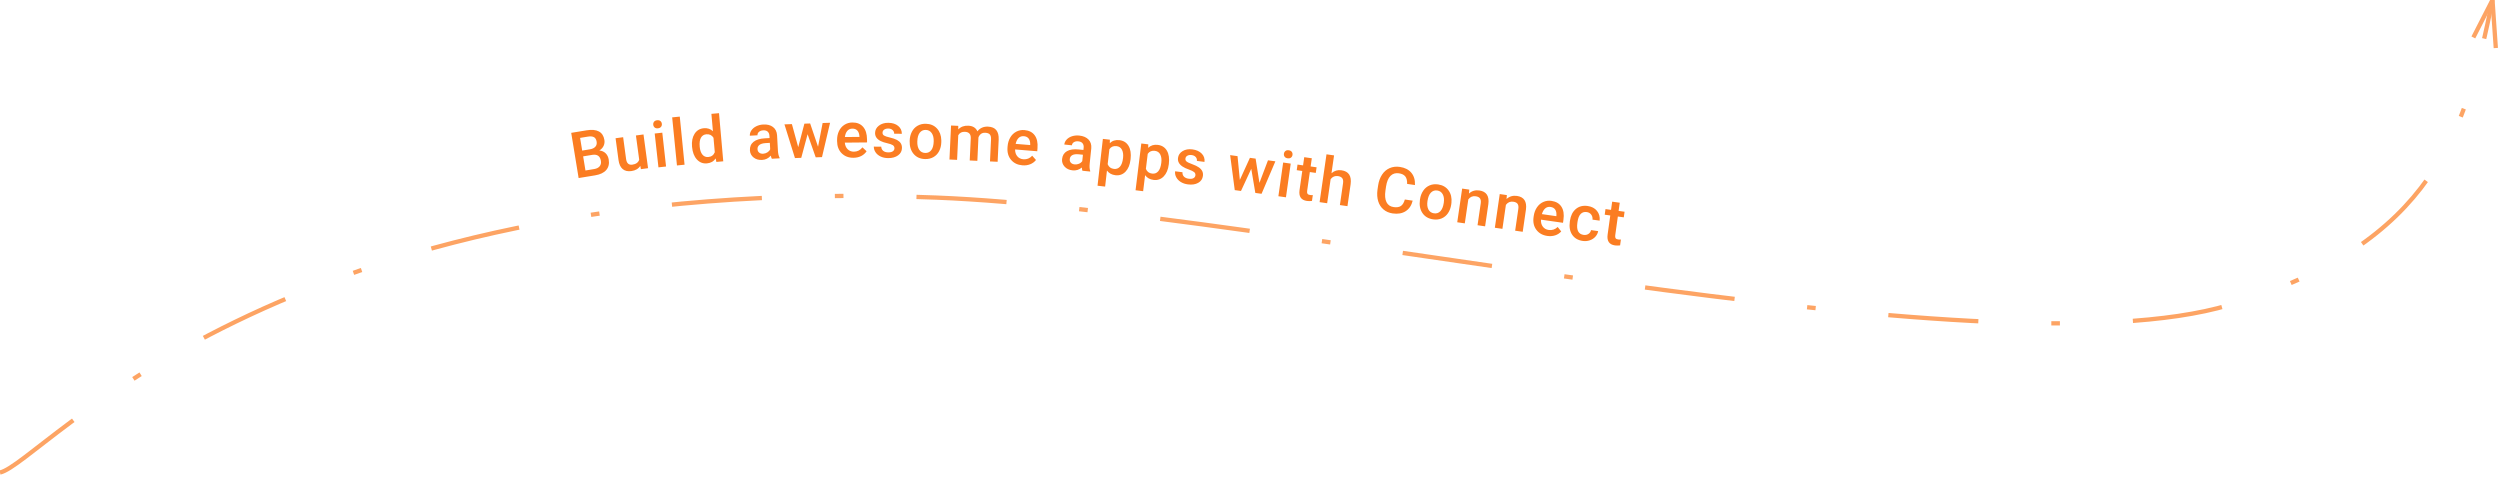
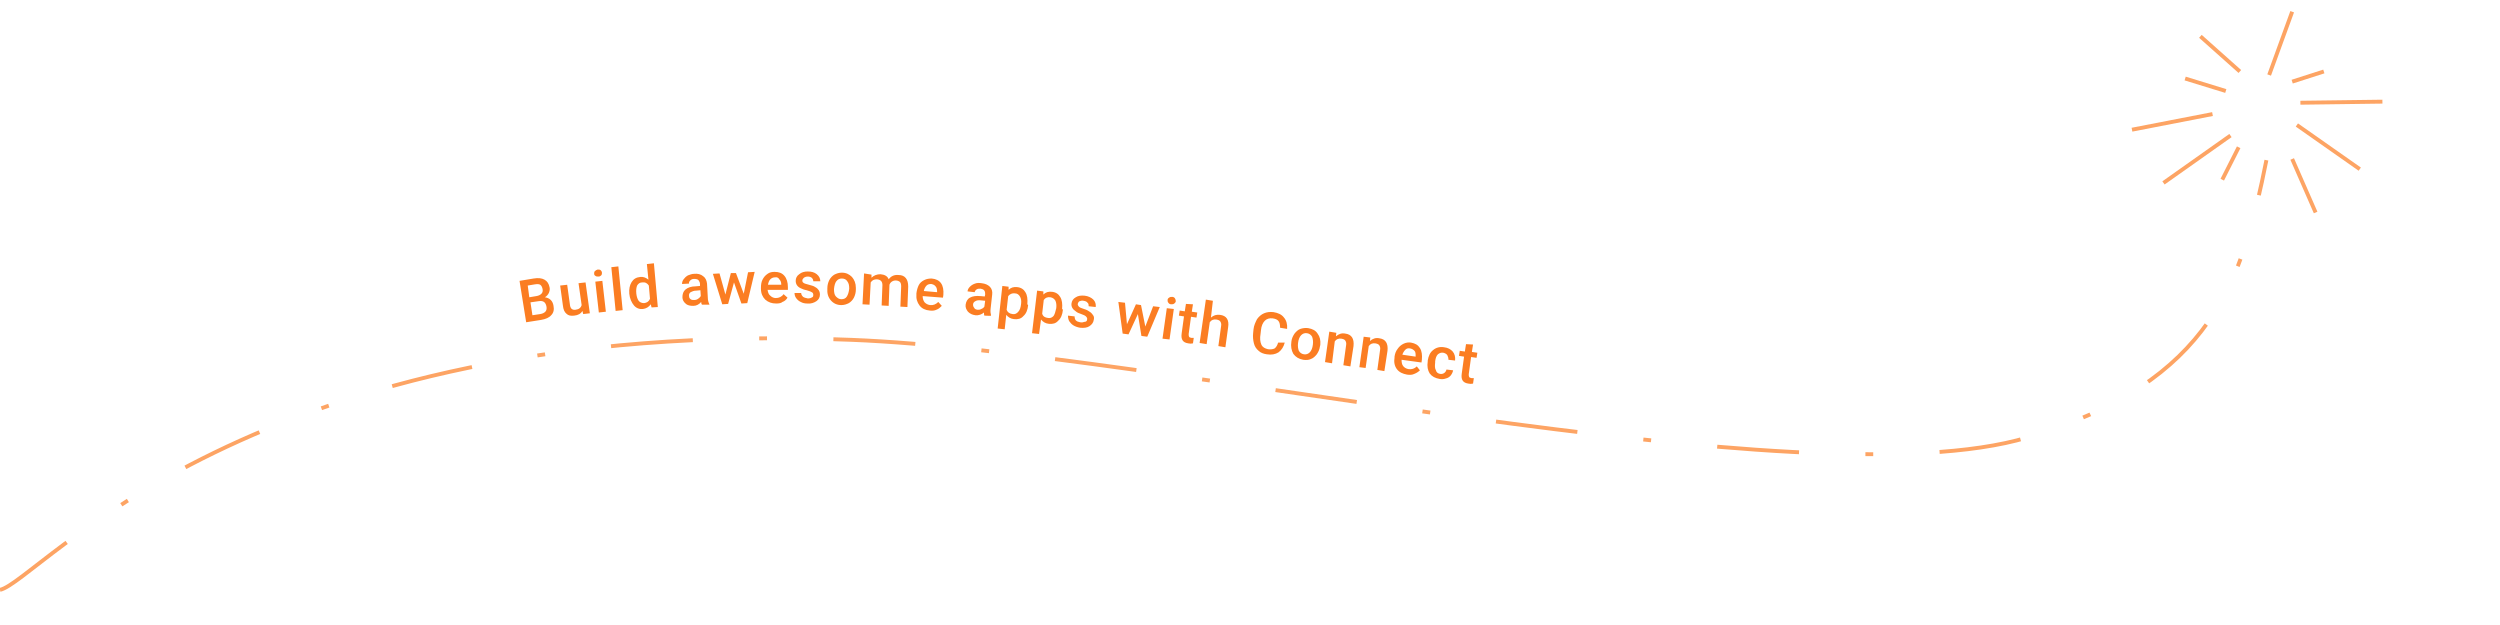
- <svg xmlns="http://www.w3.org/2000/svg" width="582" height="111" viewBox="0 0 582 111">
-   <g fill="none" fill-rule="evenodd">
-     <path d="M0 110c9.868-2.125 63.698-70.16 218-64 78.182 3.122 244 42 301 25 47.841-14.268 55.053-40.693 61.25-71" stroke="#FDA464" stroke-dasharray="21,17,2,17" />
-     <path d="M581.025 11.182L580.25 0l-5.103 9.98" stroke="#FDA464" stroke-dasharray="21,17,2,17" />
-     <path d="M0 101c9.868-2.125 63.698-70.16 218-64 78.182 3.122 244 42 301 25 47.841-14.268 55.053-40.693 61.25-71" />
-     <path d="M581.025 2.182L580.25-9 575.147.98" />
-     <path d="M134.705 41.45l-1.726-10.524 3.606-.592c1.19-.195 2.136-.105 2.835.27.7.375 1.128 1.035 1.282 1.98.08.481.02.936-.176 1.364-.197.428-.53.79-.995 1.084.593.06 1.08.279 1.462.654.38.376.62.862.718 1.46.162.988-.03 1.798-.577 2.432-.547.634-1.41 1.048-2.591 1.242l-3.838.63zm1.05-5.05l.54 3.29 2.03-.334c.573-.094.998-.31 1.274-.647.277-.337.373-.758.29-1.264-.18-1.094-.83-1.561-1.952-1.402l-2.182.358zm-.22-1.344l1.792-.294c.568-.093.992-.295 1.27-.605s.378-.702.3-1.174c-.085-.52-.294-.872-.629-1.054-.334-.183-.814-.223-1.44-.12l-1.779.291.485 2.956zm13.524 3.56c-.435.679-1.13 1.083-2.083 1.212-.851.115-1.53-.047-2.035-.486-.506-.44-.822-1.13-.95-2.074l-.687-5.088 1.763-.238.685 5.066c.135.997.616 1.439 1.444 1.327.856-.116 1.393-.501 1.61-1.156l-.763-5.64 1.764-.238 1.062 7.853-1.662.225-.148-.764zm5.998.147l-1.77.196-.873-7.876 1.769-.197.874 7.877zm-2.98-9.714a.945.945 0 0 1 .184-.706c.153-.198.389-.315.71-.35.32-.036.577.026.772.186.194.16.307.376.337.648a.916.916 0 0 1-.188.695c-.156.197-.393.313-.714.348-.32.036-.576-.025-.768-.184a.923.923 0 0 1-.332-.637zm7.288 9.293l-1.77.176-1.114-11.195 1.771-.176 1.113 11.195zm1.74-4.183c-.108-1.216.088-2.218.587-3.004.5-.787 1.224-1.222 2.172-1.306.837-.074 1.538.159 2.105.697l-.356-4.042 1.773-.157.989 11.207-1.606.142-.16-.81c-.473.689-1.152 1.072-2.037 1.15-.924.082-1.705-.224-2.342-.918-.637-.694-1.012-1.68-1.125-2.96zm1.786-.003c.07.802.28 1.415.63 1.837.348.423.806.61 1.376.56.724-.065 1.226-.435 1.504-1.112l-.297-3.37c-.382-.604-.935-.874-1.66-.81-.574.05-.996.317-1.267.8-.271.482-.367 1.18-.286 2.095zm16.796 2.803c-.087-.147-.169-.39-.246-.728a2.77 2.77 0 0 1-2.028 1c-.795.045-1.456-.146-1.983-.572a2.18 2.18 0 0 1-.846-1.64c-.047-.843.23-1.508.832-1.994.601-.485 1.484-.76 2.65-.825l1.09-.06-.03-.52c-.022-.41-.155-.731-.398-.964-.243-.234-.598-.338-1.066-.312-.405.023-.73.142-.978.359a.94.94 0 0 0-.345.793l-1.777.099c-.024-.434.097-.848.364-1.242s.642-.712 1.125-.954a4.13 4.13 0 0 1 1.638-.413c.926-.052 1.678.14 2.255.575.576.435.896 1.074.957 1.917l.198 3.568c.04.712.17 1.275.394 1.688l.007.124-1.813.1zm-2.024-1.172c.351-.02.677-.123.977-.31.3-.189.52-.43.66-.727l-.083-1.492-.958.053c-.658.037-1.146.179-1.465.426-.319.248-.467.581-.444 1 .02.342.148.607.386.797.238.19.547.274.927.253zm12.777-1.635l1.066-5.512 1.735-.06-1.88 7.995-1.464.052-1.89-5.38-1.477 5.498-1.464.052-2.446-7.844 1.735-.06 1.471 5.363 1.435-5.466 1.34-.047 1.839 5.41zm8.263 2.58c-1.128.01-2.045-.337-2.752-1.041-.707-.704-1.066-1.647-1.077-2.829l-.002-.22c-.007-.79.139-1.499.438-2.124.3-.625.724-1.114 1.272-1.466a3.398 3.398 0 0 1 1.841-.536c1.08-.01 1.916.326 2.51 1.01.596.683.899 1.654.91 2.914l.007.717-5.178.048c.06.653.283 1.169.67 1.546.386.378.87.564 1.45.558.816-.007 1.477-.343 1.984-1.006l.968.906a3.204 3.204 0 0 1-1.26 1.114c-.528.266-1.121.402-1.78.408zm-.274-6.788c-.488.004-.88.179-1.178.523-.297.345-.485.823-.562 1.434l3.391-.031-.001-.132c-.045-.595-.207-1.044-.489-1.347-.28-.303-.668-.452-1.16-.447zm9.797 4.577a.807.807 0 0 0-.385-.728c-.26-.169-.692-.32-1.296-.452-.605-.132-1.109-.298-1.512-.497-.885-.438-1.323-1.064-1.316-1.88.006-.683.3-1.252.88-1.706.58-.453 1.315-.676 2.204-.668.947.009 1.71.25 2.29.724.578.474.864 1.085.858 1.832l-1.78-.016a1.097 1.097 0 0 0-.373-.857c-.252-.23-.588-.346-1.008-.35-.39-.003-.71.084-.958.262a.854.854 0 0 0-.376.722.721.721 0 0 0 .338.64c.228.154.69.31 1.387.47.697.161 1.243.35 1.64.565.395.216.688.474.879.774.19.3.283.662.279 1.086-.007.713-.307 1.288-.902 1.724-.595.437-1.37.65-2.328.642-.65-.006-1.227-.129-1.732-.368-.506-.239-.899-.565-1.178-.977a2.288 2.288 0 0 1-.413-1.33l1.729.016c.02.42.176.745.467.975.29.23.678.347 1.161.351.47.004.826-.081 1.072-.257a.827.827 0 0 0 .373-.697zm3.548-1.769c.02-.776.192-1.471.516-2.085a3.37 3.37 0 0 1 1.333-1.401c.565-.32 1.21-.47 1.932-.452 1.069.028 1.927.395 2.575 1.1.649.706.985 1.628 1.009 2.767l-.004.418c-.02.78-.189 1.475-.505 2.082a3.33 3.33 0 0 1-1.326 1.394c-.567.322-1.217.474-1.95.455-1.117-.03-2.002-.425-2.654-1.187-.651-.762-.961-1.763-.929-3.003l.003-.088zm1.775.2c-.022.816.13 1.458.455 1.928s.787.713 1.388.73c.6.015 1.073-.207 1.42-.667.347-.46.532-1.141.555-2.044.021-.8-.134-1.44-.466-1.918-.332-.477-.793-.724-1.384-.74-.58-.014-1.048.204-1.402.657-.353.452-.542 1.137-.566 2.055zm9.532-3.654l.012.83c.587-.623 1.363-.912 2.329-.866 1.058.05 1.763.489 2.115 1.317.614-.783 1.443-1.15 2.486-1.1.873.04 1.512.313 1.916.816.404.503.589 1.225.554 2.167l-.245 5.202-1.778-.084.243-5.15c.024-.503-.069-.876-.277-1.12-.209-.245-.567-.38-1.074-.403-.405-.02-.74.073-1.006.278-.267.205-.46.481-.578.827l-.249 5.43-1.778-.084.246-5.21c.02-.932-.434-1.42-1.361-1.464-.712-.034-1.23.233-1.555.8l-.27 5.735-1.778-.084.372-7.916 1.676.08zm14.932 9.189c-1.124-.092-2.006-.52-2.647-1.286-.64-.765-.912-1.737-.816-2.914l.018-.22c.065-.788.275-1.48.63-2.075a3.484 3.484 0 0 1 1.4-1.344 3.398 3.398 0 0 1 1.881-.368c1.076.088 1.879.5 2.409 1.233.53.734.744 1.73.641 2.985l-.058.715-5.161-.422c0 .656.175 1.19.526 1.6.351.412.816.64 1.395.688.813.067 1.502-.208 2.067-.823l.881.991a3.204 3.204 0 0 1-1.356.995c-.55.217-1.153.299-1.81.245zm.343-6.784c-.487-.04-.894.098-1.221.414-.327.316-.557.775-.69 1.377l3.38.276.01-.13c.01-.598-.111-1.06-.363-1.387-.253-.326-.625-.51-1.116-.55zm13.629 8.047c-.063-.158-.105-.41-.128-.756a2.77 2.77 0 0 1-2.16.667c-.792-.082-1.415-.374-1.868-.878a2.18 2.18 0 0 1-.577-1.753c.086-.84.465-1.453 1.136-1.837.67-.385 1.586-.518 2.747-.398l1.085.113.054-.518c.042-.408-.038-.746-.241-1.015-.203-.269-.538-.427-1.004-.475-.403-.042-.744.024-1.022.2a.94.94 0 0 0-.466.728l-1.77-.183c.045-.432.23-.822.555-1.169.326-.346.746-.601 1.261-.764a4.13 4.13 0 0 1 1.683-.15c.923.096 1.635.404 2.136.924.5.52.715 1.202.643 2.044l-.368 3.555c-.073.71-.032 1.285.123 1.728l-.013.124-1.806-.187zm-1.814-1.476c.35.037.688-.014 1.014-.153.326-.138.581-.342.766-.612l.154-1.487-.954-.098c-.656-.068-1.16-.005-1.515.19-.354.193-.552.5-.595.917-.035.34.05.622.254.847.206.225.497.357.876.396zm13.018-1.136c-.139 1.218-.526 2.158-1.162 2.82-.636.662-1.42.94-2.35.834-.864-.099-1.523-.462-1.978-1.088l-.426 3.733-1.768-.202 1.244-10.901 1.63.186-.018.809c.59-.572 1.332-.806 2.225-.705.96.11 1.673.554 2.137 1.332.464.777.624 1.802.479 3.073l-.013.11zm-1.743-.354c.09-.786.004-1.427-.256-1.923-.26-.497-.682-.779-1.264-.845-.723-.082-1.276.157-1.66.717l-.398 3.493c.25.648.74 1.014 1.467 1.097.563.064 1.03-.113 1.399-.53.37-.417.607-1.087.712-2.009zm10.647 1.479c-.15 1.216-.545 2.153-1.186 2.81-.642.656-1.428.927-2.358.813-.863-.106-1.519-.474-1.968-1.105l-.458 3.73-1.766-.218 1.338-10.89 1.628.2-.025.81c.596-.567 1.34-.796 2.231-.686.96.118 1.668.568 2.126 1.35.457.781.608 1.807.452 3.077l-.014.109zm-1.74-.369c.096-.785.016-1.427-.24-1.926-.256-.499-.674-.784-1.256-.855-.722-.089-1.277.145-1.666.703l-.428 3.49c.245.65.73 1.019 1.457 1.108.563.07 1.03-.103 1.403-.517.373-.415.617-1.082.73-2.003zm7.935 2.94a.807.807 0 0 0-.295-.77c-.237-.197-.648-.398-1.232-.602-.585-.204-1.065-.429-1.442-.675-.826-.54-1.186-1.215-1.081-2.023.088-.678.447-1.208 1.077-1.589.63-.38 1.387-.514 2.268-.4.94.122 1.668.453 2.187.993.518.54.729 1.18.633 1.921l-1.765-.229a1.097 1.097 0 0 0-.268-.895c-.223-.258-.542-.414-.959-.468-.387-.05-.715-.002-.982.146a.854.854 0 0 0-.46.671.721.721 0 0 0 .259.677c.208.18.648.39 1.321.633.673.242 1.193.494 1.56.756s.627.553.78.873c.153.32.202.691.148 1.112-.092.707-.46 1.242-1.102 1.604-.643.362-1.439.482-2.388.358-.644-.083-1.203-.274-1.676-.572-.474-.297-.824-.668-1.052-1.111a2.288 2.288 0 0 1-.251-1.37l1.714.223c-.03.42.086.76.347 1.024.262.263.632.425 1.111.487.465.06.83.018 1.095-.127a.827.827 0 0 0 .453-.647zm14.909 1.736l1.99-5.25 1.72.236-3.216 7.558-1.451-.199-.945-5.622-2.393 5.165-1.452-.199-1.072-8.146 1.72.236.535 5.536 2.346-5.141 1.328.182.89 5.644zm6.173 3.363l-1.762-.25 1.111-7.846 1.762.25-1.111 7.846zm-.471-10.149a.945.945 0 0 1 .353-.638c.197-.154.455-.21.774-.164.319.045.553.17.702.373.148.204.203.44.165.712a.916.916 0 0 1-.355.626c-.199.152-.458.205-.777.16-.32-.045-.552-.168-.699-.369a.923.923 0 0 1-.163-.7zm6.49 1.06l-.273 1.906 1.385.198-.187 1.305-1.385-.198-.626 4.38c-.043.3-.014.524.085.674.1.15.302.247.606.29.203.03.412.034.627.016l-.195 1.363a4.383 4.383 0 0 1-1.184 0c-1.354-.193-1.923-1.036-1.71-2.53l.635-4.444-1.29-.185.186-1.305 1.291.185.273-1.907 1.761.251zm4.582 3.48c.671-.583 1.447-.812 2.326-.685 1.672.242 2.383 1.319 2.131 3.231l-.74 5.125-1.76-.254.73-5.06c.078-.541.016-.941-.186-1.2-.202-.258-.53-.42-.985-.486-.705-.102-1.277.136-1.716.714l-.809 5.604-1.761-.254 1.607-11.135 1.761.254-.598 4.147zm18.902 6.387c-.271 1.11-.815 1.928-1.632 2.452-.817.525-1.827.699-3.03.523-.84-.123-1.552-.43-2.134-.923-.581-.492-.993-1.13-1.233-1.916-.24-.785-.297-1.665-.17-2.638l.145-.985c.145-.996.45-1.847.914-2.554.463-.707 1.055-1.217 1.775-1.531.72-.315 1.511-.408 2.376-.282 1.164.17 2.055.624 2.673 1.36.618.738.9 1.692.847 2.863l-1.826-.267c.024-.771-.117-1.35-.423-1.738-.306-.388-.802-.632-1.488-.732-.797-.117-1.452.085-1.965.604-.513.52-.856 1.342-1.03 2.466l-.138.935c-.166 1.14-.09 2.04.231 2.699.32.658.875 1.045 1.662 1.16.72.106 1.285.023 1.695-.248.41-.27.718-.775.925-1.515l1.826.267zm1.704-.317c.112-.768.366-1.438.76-2.01a3.37 3.37 0 0 1 1.492-1.232c.6-.25 1.256-.322 1.971-.217 1.058.155 1.867.621 2.427 1.4.56.777.783 1.733.67 2.866l-.052.414c-.114.773-.364 1.442-.75 2.008a3.33 3.33 0 0 1-1.483 1.226c-.602.252-1.265.325-1.99.218-1.106-.162-1.938-.66-2.494-1.494-.556-.835-.744-1.865-.564-3.092l.013-.087zm1.738.41c-.118.807-.044 1.463.222 1.969.267.505.697.801 1.291.889.595.087 1.091-.077 1.49-.493.4-.415.664-1.07.795-1.963.116-.792.038-1.445-.234-1.96-.273-.513-.701-.813-1.286-.898-.575-.085-1.065.077-1.47.483-.405.407-.674 1.065-.808 1.973zm9.737-2.66l-.082.914c.682-.616 1.495-.855 2.437-.717 1.633.239 2.327 1.295 2.082 3.17l-.758 5.18-1.76-.257.743-5.08c.072-.498.019-.882-.161-1.152-.18-.271-.514-.442-1.002-.513-.71-.104-1.286.14-1.728.731l-.817 5.58-1.76-.257 1.146-7.842 1.66.243zm8.748 1.273l-.08.914c.681-.617 1.493-.856 2.435-.72 1.634.238 2.329 1.293 2.086 3.168l-.753 5.182-1.76-.256.737-5.08c.072-.498.018-.882-.162-1.153-.18-.27-.514-.44-1.002-.512-.71-.103-1.286.141-1.728.734l-.81 5.58L348 53.02l1.14-7.843 1.66.241zm9.417 9.51c-1.117-.16-1.971-.642-2.564-1.445-.592-.803-.805-1.789-.637-2.958l.031-.218c.113-.783.364-1.46.755-2.034.39-.573.883-.992 1.479-1.256a3.398 3.398 0 0 1 1.9-.253c1.069.154 1.845.613 2.33 1.378.484.765.637 1.771.458 3.018l-.102.71-5.126-.735c-.04.655.103 1.198.429 1.63.325.431.775.688 1.35.77.807.117 1.512-.115 2.113-.695l.82 1.043a3.204 3.204 0 0 1-1.415.91c-.562.184-1.169.228-1.821.135zm.754-6.751c-.483-.07-.897.044-1.243.34-.346.295-.603.739-.772 1.331l3.356.482.02-.13c.045-.595-.048-1.064-.28-1.406-.232-.341-.592-.547-1.08-.617zm7.674 6.506c.44.062.823-.014 1.149-.23.326-.215.526-.51.598-.884l1.661.235c-.088.485-.305.92-.65 1.302-.345.383-.78.663-1.302.84a3.492 3.492 0 0 1-1.633.147c-1.098-.155-1.918-.633-2.46-1.435-.543-.801-.726-1.828-.55-3.08l.026-.181c.169-1.195.623-2.106 1.363-2.734.74-.627 1.66-.863 2.763-.708.933.132 1.655.511 2.165 1.138.51.627.718 1.385.622 2.274l-1.66-.235c.044-.452-.058-.844-.304-1.174-.247-.331-.593-.528-1.038-.59-.57-.081-1.04.063-1.407.433-.368.37-.614.975-.737 1.815l-.04.283c-.12.851-.057 1.507.191 1.969.248.462.662.733 1.243.815zm8.432-7.49l-.264 1.907 1.386.192-.18 1.306-1.386-.192-.607 4.382c-.041.3-.012.525.088.674.1.15.302.246.607.288.203.028.412.032.627.012l-.189 1.364a4.383 4.383 0 0 1-1.184.007c-1.354-.188-1.928-1.029-1.72-2.523l.615-4.448-1.292-.178.18-1.306 1.292.178.264-1.908 1.763.244z" fill="#FB7D22" />
-   </g>
+ <svg xmlns="http://www.w3.org/2000/svg" version="1.1" id="Layer_1" x="0px" y="0px" viewBox="0 0 640 160" style="enable-background:new 0 0 640 160;" xml:space="preserve">
+   <style type="text/css">
+ 	.st0{fill:none;stroke:#FDA464;stroke-dasharray:21,17,2,17;}
+ 	.st1{fill:#FB7D22;}
+ </style>
+   <path class="st0" d="M0,151c9.9-2.1,63.7-70.2,218-64c78.2,3.1,244,42,301,25c47.8-14.3,55.1-40.7,61.2-71" />
+   <path class="st1" d="M134.7,82.5L133,71.9l3.6-0.6c1.2-0.2,2.1-0.1,2.8,0.3c0.7,0.4,1.1,1,1.3,2c0.1,0.5,0,0.9-0.2,1.4  c-0.2,0.4-0.5,0.8-1,1.1c0.6,0.1,1.1,0.3,1.5,0.7c0.4,0.4,0.6,0.9,0.7,1.5c0.2,1,0,1.8-0.6,2.4c-0.5,0.6-1.4,1-2.6,1.2L134.7,82.5  L134.7,82.5z M135.8,77.4l0.5,3.3l2-0.3c0.6-0.1,1-0.3,1.3-0.6c0.3-0.3,0.4-0.8,0.3-1.3c-0.2-1.1-0.8-1.6-2-1.4L135.8,77.4  L135.8,77.4z M135.5,76.1l1.8-0.3c0.6-0.1,1-0.3,1.3-0.6c0.3-0.3,0.4-0.7,0.3-1.2c-0.1-0.5-0.3-0.9-0.6-1.1  c-0.3-0.2-0.8-0.2-1.4-0.1l-1.8,0.3L135.5,76.1L135.5,76.1z M149.1,79.6c-0.4,0.7-1.1,1.1-2.1,1.2c-0.9,0.1-1.5,0-2-0.5  c-0.5-0.4-0.8-1.1-0.9-2.1l-0.7-5.1l1.8-0.2l0.7,5.1c0.1,1,0.6,1.4,1.4,1.3c0.9-0.1,1.4-0.5,1.6-1.2l-0.8-5.6l1.8-0.2l1.1,7.9  l-1.7,0.2L149.1,79.6L149.1,79.6z M155.1,79.8l-1.8,0.2l-0.9-7.9l1.8-0.2L155.1,79.8L155.1,79.8z M152.1,70.1c0-0.3,0-0.5,0.2-0.7  c0.2-0.2,0.4-0.3,0.7-0.4c0.3,0,0.6,0,0.8,0.2c0.2,0.2,0.3,0.4,0.3,0.6c0,0.2,0,0.5-0.2,0.7c-0.2,0.2-0.4,0.3-0.7,0.3  c-0.3,0-0.6,0-0.8-0.2C152.2,70.5,152.1,70.3,152.1,70.1L152.1,70.1z M159.4,79.4l-1.8,0.2l-1.1-11.2l1.8-0.2  C158.3,68.2,159.4,79.4,159.4,79.4z M161.1,75.2c-0.1-1.2,0.1-2.2,0.6-3c0.5-0.8,1.2-1.2,2.2-1.3c0.8-0.1,1.5,0.2,2.1,0.7l-0.4-4  l1.8-0.2l1,11.2l-1.6,0.1l-0.2-0.8c-0.5,0.7-1.2,1.1-2,1.2c-0.9,0.1-1.7-0.2-2.3-0.9S161.2,76.4,161.1,75.2L161.1,75.2z M162.9,75.2  c0.1,0.8,0.3,1.4,0.6,1.8c0.3,0.4,0.8,0.6,1.4,0.6c0.7-0.1,1.2-0.4,1.5-1.1l-0.3-3.4c-0.4-0.6-0.9-0.9-1.7-0.8c-0.6,0-1,0.3-1.3,0.8  C162.9,73.6,162.8,74.3,162.9,75.2L162.9,75.2z M179.7,78c-0.1-0.1-0.2-0.4-0.2-0.7c-0.5,0.6-1.2,1-2,1c-0.8,0-1.5-0.1-2-0.6  c-0.5-0.4-0.8-1-0.8-1.6c0-0.8,0.2-1.5,0.8-2c0.6-0.5,1.5-0.8,2.6-0.8l1.1-0.1l0-0.5c0-0.4-0.2-0.7-0.4-1c-0.2-0.2-0.6-0.3-1.1-0.3  c-0.4,0-0.7,0.1-1,0.4c-0.2,0.2-0.4,0.5-0.3,0.8l-1.8,0.1c0-0.4,0.1-0.8,0.4-1.2c0.3-0.4,0.6-0.7,1.1-1c0.5-0.2,1.1-0.4,1.6-0.4  c0.9-0.1,1.7,0.1,2.3,0.6c0.6,0.4,0.9,1.1,1,1.9l0.2,3.6c0,0.7,0.2,1.3,0.4,1.7l0,0.1L179.7,78L179.7,78z M177.7,76.8  c0.4,0,0.7-0.1,1-0.3c0.3-0.2,0.5-0.4,0.7-0.7l-0.1-1.5l-1,0.1c-0.7,0-1.1,0.2-1.5,0.4c-0.3,0.2-0.5,0.6-0.4,1  c0,0.3,0.1,0.6,0.4,0.8S177.3,76.8,177.7,76.8L177.7,76.8z M190.4,75.2l1.1-5.5l1.7-0.1l-1.9,8l-1.5,0.1l-1.9-5.4l-1.5,5.5l-1.5,0.1  l-2.4-7.8l1.7-0.1l1.5,5.4l1.4-5.5l1.3,0L190.4,75.2L190.4,75.2z M198.7,77.7c-1.1,0-2-0.3-2.8-1c-0.7-0.7-1.1-1.6-1.1-2.8l0-0.2  c0-0.8,0.1-1.5,0.4-2.1c0.3-0.6,0.7-1.1,1.3-1.5c0.5-0.4,1.2-0.5,1.8-0.5c1.1,0,1.9,0.3,2.5,1c0.6,0.7,0.9,1.7,0.9,2.9l0,0.7l-5.2,0  c0.1,0.7,0.3,1.2,0.7,1.5c0.4,0.4,0.9,0.6,1.4,0.6c0.8,0,1.5-0.3,2-1l1,0.9c-0.3,0.5-0.7,0.9-1.3,1.1  C200,77.6,199.4,77.7,198.7,77.7L198.7,77.7z M198.4,71c-0.5,0-0.9,0.2-1.2,0.5c-0.3,0.3-0.5,0.8-0.6,1.4l3.4,0l0-0.1  c0-0.6-0.2-1-0.5-1.3C199.3,71.1,198.9,70.9,198.4,71L198.4,71z M208.2,75.5c0-0.3-0.1-0.6-0.4-0.7c-0.3-0.2-0.7-0.3-1.3-0.5  c-0.6-0.1-1.1-0.3-1.5-0.5c-0.9-0.4-1.3-1.1-1.3-1.9c0-0.7,0.3-1.3,0.9-1.7c0.6-0.5,1.3-0.7,2.2-0.7c0.9,0,1.7,0.2,2.3,0.7  c0.6,0.5,0.9,1.1,0.9,1.8l-1.8,0c0-0.3-0.1-0.6-0.4-0.9c-0.3-0.2-0.6-0.3-1-0.3c-0.4,0-0.7,0.1-1,0.3c-0.2,0.2-0.4,0.4-0.4,0.7  c0,0.3,0.1,0.5,0.3,0.6c0.2,0.2,0.7,0.3,1.4,0.5c0.7,0.2,1.2,0.3,1.6,0.6c0.4,0.2,0.7,0.5,0.9,0.8c0.2,0.3,0.3,0.7,0.3,1.1  c0,0.7-0.3,1.3-0.9,1.7c-0.6,0.4-1.4,0.7-2.3,0.6c-0.6,0-1.2-0.1-1.7-0.4c-0.5-0.2-0.9-0.6-1.2-1c-0.3-0.4-0.4-0.9-0.4-1.3l1.7,0  c0,0.4,0.2,0.7,0.5,1c0.3,0.2,0.7,0.3,1.2,0.4c0.5,0,0.8-0.1,1.1-0.3C208.1,76.1,208.2,75.8,208.2,75.5L208.2,75.5z M211.8,73.8  c0-0.8,0.2-1.5,0.5-2.1c0.3-0.6,0.8-1.1,1.3-1.4c0.6-0.3,1.2-0.5,1.9-0.5c1.1,0,1.9,0.4,2.6,1.1c0.6,0.7,1,1.6,1,2.8l0,0.4  c0,0.8-0.2,1.5-0.5,2.1c-0.3,0.6-0.8,1.1-1.3,1.4c-0.6,0.3-1.2,0.5-1.9,0.5c-1.1,0-2-0.4-2.7-1.2C212,76.1,211.7,75.1,211.8,73.8  C211.8,73.8,211.8,73.8,211.8,73.8z M213.5,74c0,0.8,0.1,1.5,0.5,1.9s0.8,0.7,1.4,0.7c0.6,0,1.1-0.2,1.4-0.7s0.5-1.1,0.6-2  c0-0.8-0.1-1.4-0.5-1.9c-0.3-0.5-0.8-0.7-1.4-0.7c-0.6,0-1,0.2-1.4,0.7C213.8,72.4,213.6,73,213.5,74L213.5,74z M223.1,70.3l0,0.8  c0.6-0.6,1.4-0.9,2.3-0.9c1.1,0.1,1.8,0.5,2.1,1.3c0.6-0.8,1.4-1.2,2.5-1.1c0.9,0,1.5,0.3,1.9,0.8c0.4,0.5,0.6,1.2,0.6,2.2l-0.2,5.2  l-1.8-0.1l0.2-5.2c0-0.5-0.1-0.9-0.3-1.1c-0.2-0.2-0.6-0.4-1.1-0.4c-0.4,0-0.7,0.1-1,0.3c-0.3,0.2-0.5,0.5-0.6,0.8l-0.2,5.4  l-1.8-0.1l0.2-5.2c0-0.9-0.4-1.4-1.4-1.5c-0.7,0-1.2,0.2-1.6,0.8l-0.3,5.7l-1.8-0.1l0.4-7.9L223.1,70.3L223.1,70.3z M238,79.5  c-1.1-0.1-2-0.5-2.6-1.3c-0.6-0.8-0.9-1.7-0.8-2.9l0-0.2c0.1-0.8,0.3-1.5,0.6-2.1c0.3-0.6,0.8-1,1.4-1.3c0.6-0.3,1.2-0.4,1.9-0.4  c1.1,0.1,1.9,0.5,2.4,1.2c0.5,0.7,0.7,1.7,0.6,3l-0.1,0.7l-5.2-0.4c0,0.7,0.2,1.2,0.5,1.6c0.4,0.4,0.8,0.6,1.4,0.7  c0.8,0.1,1.5-0.2,2.1-0.8l0.9,1c-0.4,0.4-0.8,0.8-1.4,1C239.3,79.5,238.7,79.6,238,79.5L238,79.5z M238.4,72.7  c-0.5,0-0.9,0.1-1.2,0.4s-0.6,0.8-0.7,1.4l3.4,0.3l0-0.1c0-0.6-0.1-1.1-0.4-1.4C239.2,72.9,238.8,72.8,238.4,72.7z M252,80.8  c-0.1-0.2-0.1-0.4-0.1-0.8c-0.6,0.5-1.4,0.8-2.2,0.7c-0.8-0.1-1.4-0.4-1.9-0.9c-0.4-0.5-0.7-1.1-0.6-1.8c0.1-0.8,0.5-1.5,1.1-1.8  c0.7-0.4,1.6-0.5,2.7-0.4l1.1,0.1l0.1-0.5c0-0.4,0-0.7-0.2-1c-0.2-0.3-0.5-0.4-1-0.5c-0.4,0-0.7,0-1,0.2c-0.3,0.2-0.4,0.4-0.5,0.7  l-1.8-0.2c0-0.4,0.2-0.8,0.6-1.2c0.3-0.3,0.7-0.6,1.3-0.8c0.5-0.2,1.1-0.2,1.7-0.1c0.9,0.1,1.6,0.4,2.1,0.9c0.5,0.5,0.7,1.2,0.6,2  l-0.4,3.6c-0.1,0.7,0,1.3,0.1,1.7l0,0.1C253.8,80.9,252,80.8,252,80.8z M250.2,79.3c0.4,0,0.7,0,1-0.2c0.3-0.1,0.6-0.3,0.8-0.6  l0.2-1.5l-1-0.1c-0.7-0.1-1.2,0-1.5,0.2c-0.4,0.2-0.6,0.5-0.6,0.9c0,0.3,0.1,0.6,0.3,0.8C249.5,79.1,249.8,79.2,250.2,79.3  L250.2,79.3z M263.2,78.1c-0.1,1.2-0.5,2.2-1.2,2.8c-0.6,0.7-1.4,0.9-2.4,0.8c-0.9-0.1-1.5-0.5-2-1.1l-0.4,3.7l-1.8-0.2l1.2-10.9  l1.6,0.2l0,0.8c0.6-0.6,1.3-0.8,2.2-0.7c1,0.1,1.7,0.6,2.1,1.3c0.5,0.8,0.6,1.8,0.5,3.1L263.2,78.1L263.2,78.1z M261.4,77.8  c0.1-0.8,0-1.4-0.3-1.9c-0.3-0.5-0.7-0.8-1.3-0.8c-0.7-0.1-1.3,0.2-1.7,0.7l-0.4,3.5c0.2,0.6,0.7,1,1.5,1.1c0.6,0.1,1-0.1,1.4-0.5  C261.1,79.4,261.3,78.7,261.4,77.8L261.4,77.8z M272.1,79.3c-0.1,1.2-0.5,2.2-1.2,2.8c-0.6,0.7-1.4,0.9-2.4,0.8  c-0.9-0.1-1.5-0.5-2-1.1l-0.5,3.7l-1.8-0.2l1.3-10.9l1.6,0.2l0,0.8c0.6-0.6,1.3-0.8,2.2-0.7c1,0.1,1.7,0.6,2.1,1.3  c0.5,0.8,0.6,1.8,0.5,3.1C272.1,79.2,272.1,79.3,272.1,79.3z M270.4,78.9c0.1-0.8,0-1.4-0.2-1.9c-0.3-0.5-0.7-0.8-1.3-0.9  c-0.7-0.1-1.3,0.1-1.7,0.7l-0.4,3.5c0.2,0.7,0.7,1,1.5,1.1c0.6,0.1,1-0.1,1.4-0.5C270,80.5,270.2,79.8,270.4,78.9L270.4,78.9z   M278.3,81.8c0.1-0.3-0.1-0.6-0.3-0.8c-0.2-0.2-0.6-0.4-1.2-0.6c-0.6-0.2-1.1-0.4-1.4-0.7c-0.8-0.5-1.2-1.2-1.1-2  c0.1-0.7,0.4-1.2,1.1-1.6c0.6-0.4,1.4-0.5,2.3-0.4c0.9,0.1,1.7,0.5,2.2,1c0.5,0.5,0.7,1.2,0.6,1.9l-1.8-0.2c0-0.3,0-0.7-0.3-0.9  c-0.2-0.3-0.5-0.4-1-0.5c-0.4-0.1-0.7,0-1,0.1c-0.3,0.1-0.4,0.4-0.5,0.7c0,0.3,0.1,0.5,0.3,0.7c0.2,0.2,0.6,0.4,1.3,0.6  c0.7,0.2,1.2,0.5,1.6,0.8s0.6,0.6,0.8,0.9c0.2,0.3,0.2,0.7,0.1,1.1c-0.1,0.7-0.5,1.2-1.1,1.6c-0.6,0.4-1.4,0.5-2.4,0.4  c-0.6-0.1-1.2-0.3-1.7-0.6c-0.5-0.3-0.8-0.7-1.1-1.1c-0.2-0.4-0.3-0.9-0.3-1.4l1.7,0.2c0,0.4,0.1,0.8,0.3,1c0.3,0.3,0.6,0.4,1.1,0.5  c0.5,0.1,0.8,0,1.1-0.1C278.1,82.4,278.3,82.1,278.3,81.8z M293.2,83.6l2-5.2l1.7,0.2l-3.2,7.6l-1.5-0.2l-0.9-5.6l-2.4,5.2l-1.5-0.2  l-1.1-8.1l1.7,0.2l0.5,5.5l2.3-5.1l1.3,0.2L293.2,83.6L293.2,83.6z M299.4,86.9l-1.8-0.2l1.1-7.8l1.8,0.2L299.4,86.9z M298.9,76.8  c0-0.3,0.2-0.5,0.4-0.6c0.2-0.2,0.5-0.2,0.8-0.2c0.3,0,0.6,0.2,0.7,0.4c0.1,0.2,0.2,0.4,0.2,0.7c0,0.2-0.2,0.5-0.4,0.6  c-0.2,0.2-0.5,0.2-0.8,0.2c-0.3,0-0.6-0.2-0.7-0.4C298.9,77.3,298.9,77,298.9,76.8L298.9,76.8z M305.4,77.9l-0.3,1.9l1.4,0.2  l-0.2,1.3l-1.4-0.2l-0.6,4.4c0,0.3,0,0.5,0.1,0.7c0.1,0.2,0.3,0.2,0.6,0.3c0.2,0,0.4,0,0.6,0l-0.2,1.4c-0.4,0.1-0.8,0.1-1.2,0  c-1.4-0.2-1.9-1-1.7-2.5l0.6-4.4l-1.3-0.2l0.2-1.3l1.3,0.2l0.3-1.9L305.4,77.9L305.4,77.9z M310,81.3c0.7-0.6,1.4-0.8,2.3-0.7  c1.7,0.2,2.4,1.3,2.1,3.2l-0.7,5.1l-1.8-0.3l0.7-5.1c0.1-0.5,0-0.9-0.2-1.2c-0.2-0.3-0.5-0.4-1-0.5c-0.7-0.1-1.3,0.1-1.7,0.7  l-0.8,5.6l-1.8-0.3l1.6-11.1l1.8,0.3L310,81.3L310,81.3z M328.9,87.7c-0.3,1.1-0.8,1.9-1.6,2.5c-0.8,0.5-1.8,0.7-3,0.5  c-0.8-0.1-1.6-0.4-2.1-0.9c-0.6-0.5-1-1.1-1.2-1.9c-0.2-0.8-0.3-1.7-0.2-2.6l0.1-1c0.1-1,0.5-1.8,0.9-2.6c0.5-0.7,1.1-1.2,1.8-1.5  c0.7-0.3,1.5-0.4,2.4-0.3c1.2,0.2,2.1,0.6,2.7,1.4c0.6,0.7,0.9,1.7,0.8,2.9l-1.8-0.3c0-0.8-0.1-1.3-0.4-1.7s-0.8-0.6-1.5-0.7  c-0.8-0.1-1.5,0.1-2,0.6c-0.5,0.5-0.9,1.3-1,2.5l-0.1,0.9c-0.2,1.1-0.1,2,0.2,2.7c0.3,0.7,0.9,1,1.7,1.2c0.7,0.1,1.3,0,1.7-0.2  c0.4-0.3,0.7-0.8,0.9-1.5L328.9,87.7L328.9,87.7z M330.6,87.4c0.1-0.8,0.4-1.4,0.8-2c0.4-0.5,0.9-1,1.5-1.2c0.6-0.2,1.3-0.3,2-0.2  c1.1,0.2,1.9,0.6,2.4,1.4c0.6,0.8,0.8,1.7,0.7,2.9l-0.1,0.4c-0.1,0.8-0.4,1.4-0.8,2c-0.4,0.5-0.9,1-1.5,1.2c-0.6,0.3-1.3,0.3-2,0.2  c-1.1-0.2-1.9-0.7-2.5-1.5C330.6,89.7,330.4,88.7,330.6,87.4L330.6,87.4L330.6,87.4z M332.3,87.8c-0.1,0.8,0,1.5,0.2,2  c0.3,0.5,0.7,0.8,1.3,0.9c0.6,0.1,1.1-0.1,1.5-0.5c0.4-0.4,0.7-1.1,0.8-2c0.1-0.8,0-1.4-0.2-2c-0.3-0.5-0.7-0.8-1.3-0.9  c-0.6-0.1-1.1,0.1-1.5,0.5C332.7,86.2,332.4,86.9,332.3,87.8L332.3,87.8z M342.1,85.2l-0.1,0.9c0.7-0.6,1.5-0.9,2.4-0.7  c1.6,0.2,2.3,1.3,2.1,3.2l-0.8,5.2l-1.8-0.3l0.7-5.1c0.1-0.5,0-0.9-0.2-1.2c-0.2-0.3-0.5-0.4-1-0.5c-0.7-0.1-1.3,0.1-1.7,0.7L341,93  l-1.8-0.3l1.1-7.8C340.4,84.9,342.1,85.2,342.1,85.2z M350.8,86.4l-0.1,0.9c0.7-0.6,1.5-0.9,2.4-0.7c1.6,0.2,2.3,1.3,2.1,3.2  l-0.8,5.2l-1.8-0.3l0.7-5.1c0.1-0.5,0-0.9-0.2-1.2c-0.2-0.3-0.5-0.4-1-0.5c-0.7-0.1-1.3,0.1-1.7,0.7l-0.8,5.6L348,94l1.1-7.8  L350.8,86.4L350.8,86.4z M360.2,95.9c-1.1-0.2-2-0.6-2.6-1.4c-0.6-0.8-0.8-1.8-0.6-3l0-0.2c0.1-0.8,0.4-1.5,0.8-2  c0.4-0.6,0.9-1,1.5-1.3c0.6-0.3,1.3-0.4,1.9-0.3c1.1,0.2,1.8,0.6,2.3,1.4c0.5,0.8,0.6,1.8,0.5,3l-0.1,0.7l-5.1-0.7  c0,0.7,0.1,1.2,0.4,1.6c0.3,0.4,0.8,0.7,1.4,0.8c0.8,0.1,1.5-0.1,2.1-0.7l0.8,1c-0.4,0.4-0.9,0.7-1.4,0.9  C361.5,96,360.9,96,360.2,95.9z M361,89.2c-0.5-0.1-0.9,0-1.2,0.3c-0.3,0.3-0.6,0.7-0.8,1.3l3.4,0.5l0-0.1c0-0.6,0-1.1-0.3-1.4  C361.8,89.5,361.5,89.3,361,89.2L361,89.2z M368.6,95.7c0.4,0.1,0.8,0,1.1-0.2c0.3-0.2,0.5-0.5,0.6-0.9l1.7,0.2  c-0.1,0.5-0.3,0.9-0.6,1.3c-0.3,0.4-0.8,0.7-1.3,0.8c-0.5,0.2-1.1,0.2-1.6,0.1c-1.1-0.2-1.9-0.6-2.5-1.4c-0.5-0.8-0.7-1.8-0.5-3.1  l0-0.2c0.2-1.2,0.6-2.1,1.4-2.7c0.7-0.6,1.7-0.9,2.8-0.7c0.9,0.1,1.7,0.5,2.2,1.1s0.7,1.4,0.6,2.3l-1.7-0.2c0-0.5-0.1-0.8-0.3-1.2  c-0.2-0.3-0.6-0.5-1-0.6c-0.6-0.1-1,0.1-1.4,0.4c-0.4,0.4-0.6,1-0.7,1.8l0,0.3c-0.1,0.9-0.1,1.5,0.2,2  C367.7,95.3,368.1,95.6,368.6,95.7L368.6,95.7z M377.1,88.2l-0.3,1.9l1.4,0.2l-0.2,1.3l-1.4-0.2l-0.6,4.4c0,0.3,0,0.5,0.1,0.7  c0.1,0.2,0.3,0.2,0.6,0.3c0.2,0,0.4,0,0.6,0l-0.2,1.4c-0.4,0.1-0.8,0.1-1.2,0c-1.4-0.2-1.9-1-1.7-2.5l0.6-4.4l-1.3-0.2l0.2-1.3  l1.3,0.2l0.3-1.9L377.1,88.2L377.1,88.2z" />
+   <line class="st0" x1="566.4" y1="29.2" x2="542.7" y2="33.8" />
+   <line class="st0" x1="571" y1="34.7" x2="549.5" y2="49.9" />
+   <line class="st0" x1="573.1" y1="37.7" x2="568.9" y2="46" />
+   <line class="st0" x1="586.8" y1="40.7" x2="592.8" y2="54.4" />
+   <line class="st0" x1="588" y1="32" x2="604.1" y2="43.3" />
+   <line class="st0" x1="588.9" y1="26.3" x2="611.6" y2="26" />
+   <line class="st0" x1="586.8" y1="20.9" x2="594.9" y2="18.3" />
+   <line class="st0" x1="580.9" y1="19.2" x2="586.8" y2="3" />
+   <line class="st0" x1="573.4" y1="18.3" x2="563.3" y2="9.3" />
+   <line class="st0" x1="569.8" y1="23.3" x2="559.4" y2="20.1" />
</svg>
